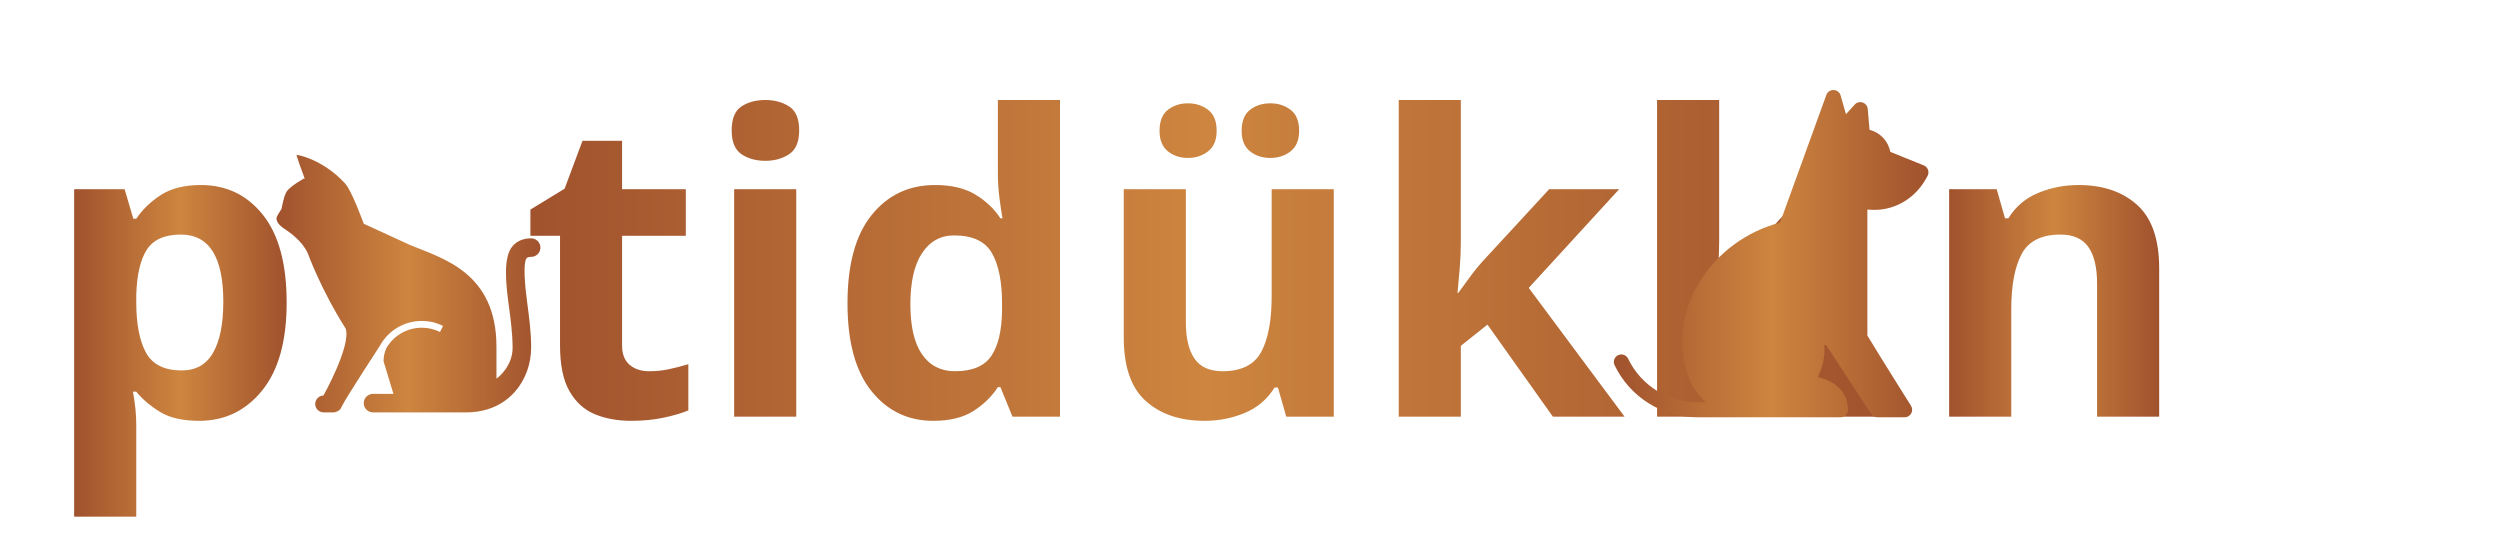
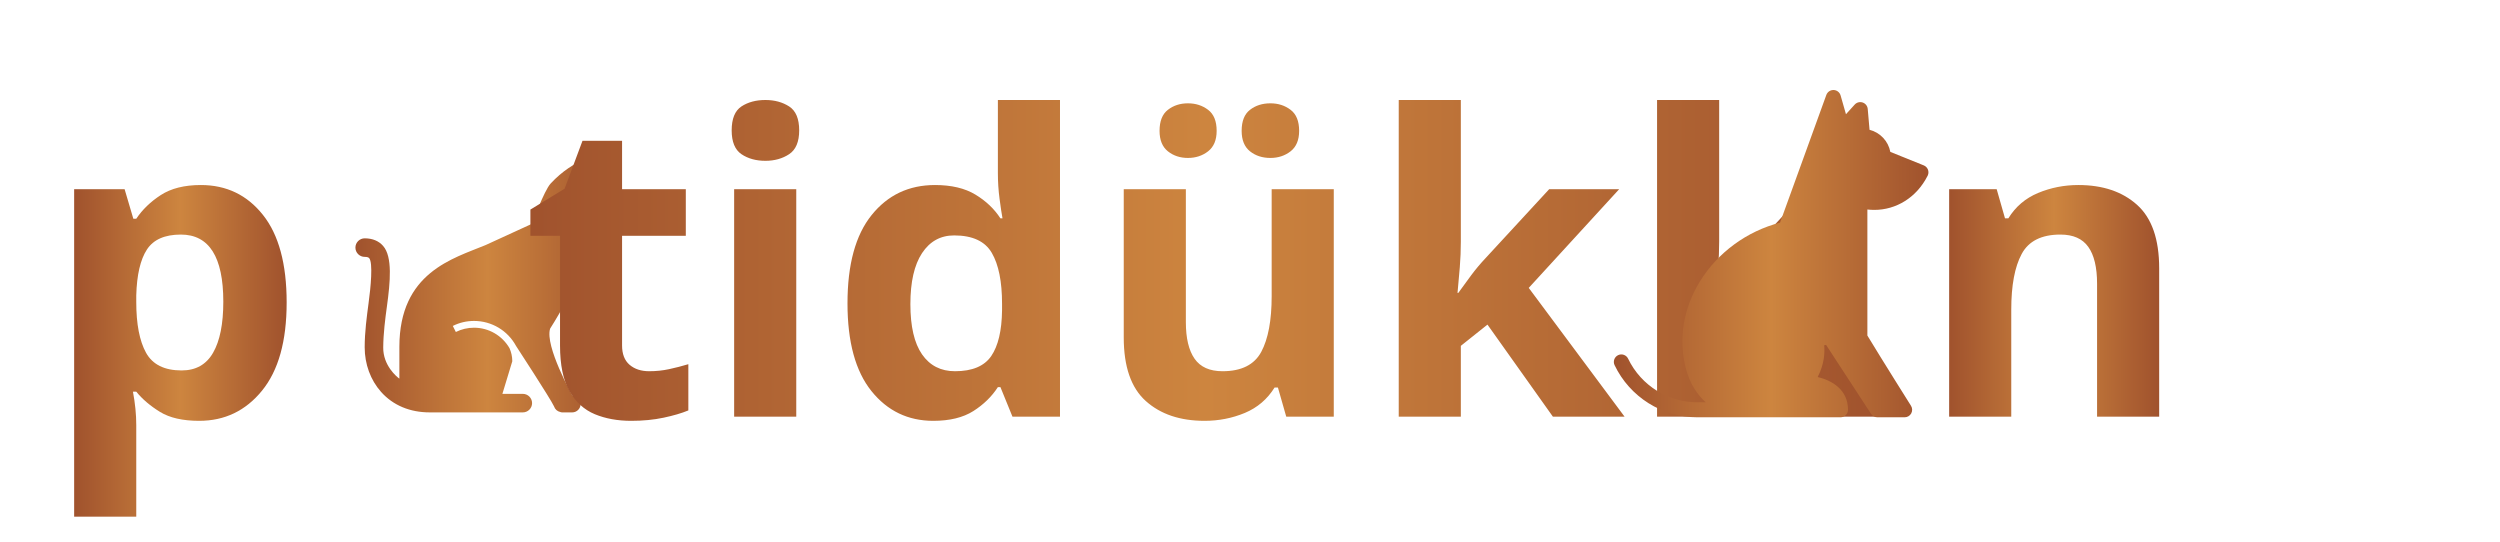
<svg xmlns="http://www.w3.org/2000/svg" viewBox="0 0 600 130">
  <defs>
    <linearGradient id="brownGrad" x1="0%" y1="0%" x2="100%" y2="0%">
      <stop offset="0%" style="stop-color:#A0522D;stop-opacity:1" />
      <stop offset="50%" style="stop-color:#CD853F;stop-opacity:1" />
      <stop offset="100%" style="stop-color:#A0522D;stop-opacity:1" />
    </linearGradient>
    <style>
      .txt { 
        font-family: "Varela Round", "Arial Rounded MT Bold", sans-serif; 
        font-weight: bold; 
        font-size: 100px; 
        fill: url(#brownGrad); 
      }
      .icon { fill: url(#brownGrad); }
    </style>
  </defs>
  <text x="10" y="100" class="txt">p</text>
-   <g transform="translate(130, 100) scale(-0.25, 0.25) translate(1077, -1179)">
+   <g transform="translate(85, 100) scale(0.25, 0.25) translate(1077, -1179)">
    <path class="icon" d="M-827.3,979.5c0,0-2.2-13.1-5.2-17.1c-3.8-5.1-16.4-12.1-16.4-12.1c-2.6,3.7,3.6-9.8,7.3-22.7c0,0-24.2,3.2-46.8,27.6  c-6.4,7-17.8,38.6-17.8,38.6l-44.7,20.5c-31.1,12.9-82.7,26.2-82.7,97.7v30.5c-2.5-1.7-15.7-12.7-15.5-29.9  c0.1-13.6,1.9-27.5,3.6-39.9c3.1-22.7,5.5-47.1-3.7-57.6c-4.2-4.8-10.2-7.3-17.7-7.3c-4.9,0-8.9,4-8.9,8.9c0,4.9,4,8.9,8.9,8.9  c2.2,0,3.6,0.4,4.3,1.2c3.8,4.4,1.5,28.1-0.6,43.4c-1.7,12.9-3.7,27.5-3.7,42.2c0,16.2,5.6,31.4,15.7,42.8  c11.5,12.9,27.7,19.7,46.8,19.7c0,0,0,0,0,0h62.5h8.9h17.9c4.9,0,8.9-4,8.9-8.9s-4-8.9-8.9-8.9l-19.6,0l9.5-31.3  c0-4.5-1-8.8-2.7-12.6c-7.1-12.1-19.9-19.6-34-19.6c-6.2,0-12,1.4-17.5,4.1l-2.9-5.8c6.4-3.2,13.2-4.8,20.4-4.8  c16.8,0,32.3,9.2,40.3,24l0,0l0,0c0,0,33.1,50.7,36.4,57.9c0,0.1,0.1,0.1,0.1,0.2c0.9,2.7,3.1,4.7,5.9,5.3c0.1,0,0.2,0,0.3,0.1  c0.5,0.1,0.9,0.3,1.4,0.3h9.8c4.4,0,8.1-3.6,8.1-8.1c0-4.4-3.6-8.1-8.1-8.1h0.2c0,0-26.6-47.4-21.4-64.2  c23.7-37.2,36.5-72.5,36.5-72.5c5.1-11.6,18.2-20.5,20-21.7c4-2.7,9.5-6.1,10-11.3C-822.2,986.7-826,981.7-827.3,979.5z" />
  </g>
  <text x="125" y="100" class="txt">tidükk</text>
  <g transform="translate(425, 100) scale(0.20, 0.20) translate(-196, -392)">
    <path class="icon" d="M379.498,90.453l-40.104-16.18c-2.449-12.946-12.287-23.311-24.947-26.528l-2.169-24.992  c-0.31-3.565-2.702-6.608-6.093-7.75c-3.392-1.142-7.138-0.168-9.541,2.484l-10.492,11.572l-6.437-22.531  c-1.072-3.752-4.441-6.386-8.341-6.522c-3.898-0.121-7.443,2.258-8.774,5.928l-55.536,153.21  c-39.95,10.374-74.835,35.938-96.262,70.724c-19.626,31.862-25.722,68.366-17.165,102.786c5.001,20.117,14.496,33.373,24.209,42.065  h-7.639c-0.072,0-0.144,0.001-0.216,0.003c-36.135,0.881-69.622-19.663-85.259-52.307c-2.147-4.483-7.522-6.375-12.005-4.229  c-4.483,2.148-6.376,7.522-4.228,12.005c18.31,38.226,57.078,62.557,99.286,62.557c0.842,0,171.829,0,171.829,0c4.971,0,9-4.029,9-9  c0-24.226-19.323-35.268-36.377-39.321c7.974-15.546,8.663-29.218,7.759-38.162l2.352-0.314l53.943,82.713  c1.662,2.547,4.497,4.083,7.539,4.083h32.755c3.277,0,6.296-1.782,7.879-4.651c1.584-2.869,1.482-6.373-0.265-9.146  c-0.348-0.552-34.166-54.247-52.346-84.309V143.416c2.676,0.308,5.681,0.463,8.335,0.463c26.109,0,50.664-14.73,63.885-40.848  c0.011-0.021,0.35-0.729,0.404-0.865C386.337,97.557,384.108,92.312,379.498,90.453z" />
  </g>
  <text x="460" y="100" class="txt">n</text>
</svg>
